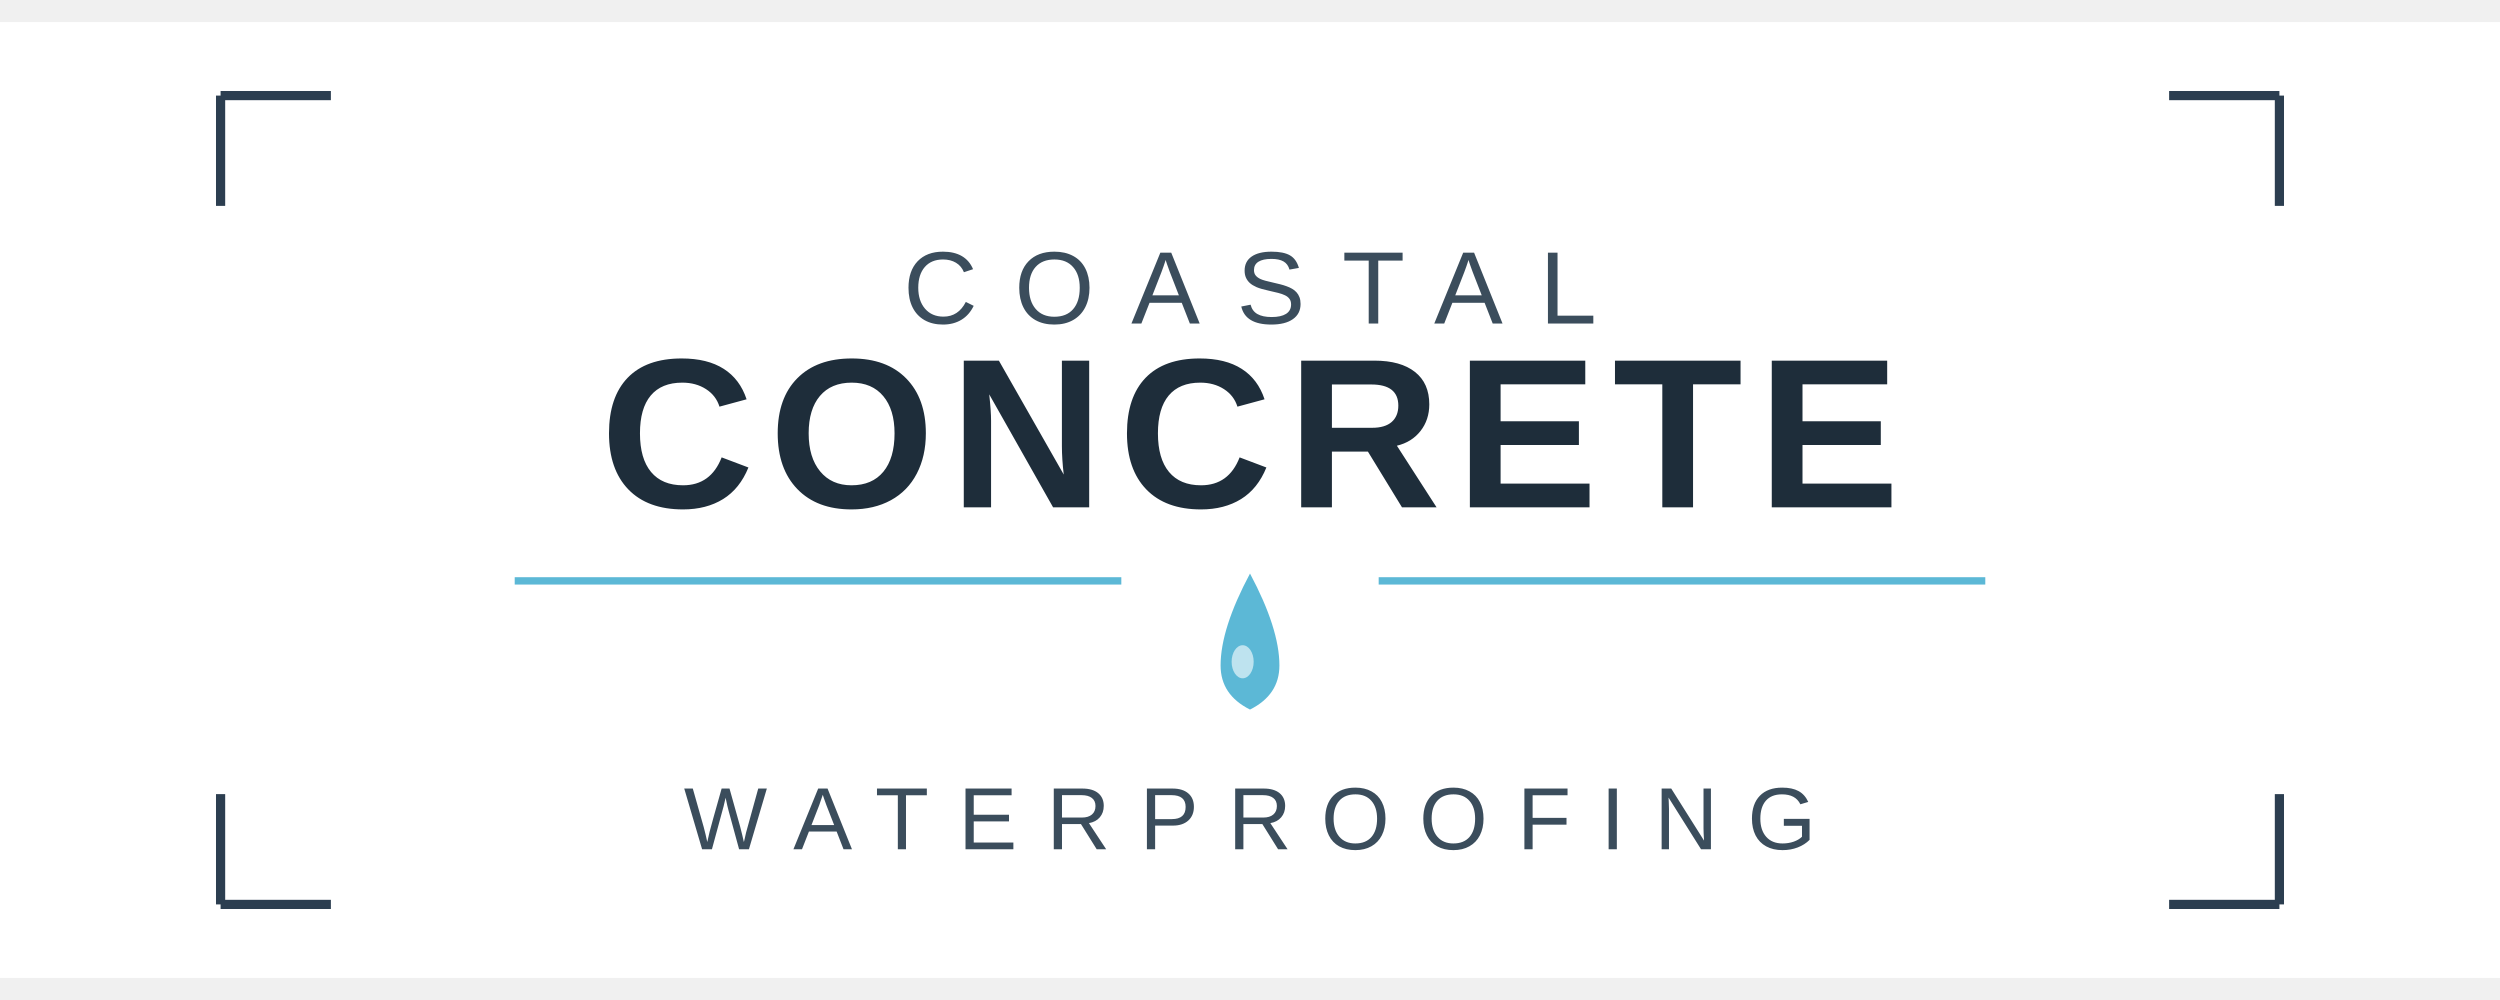
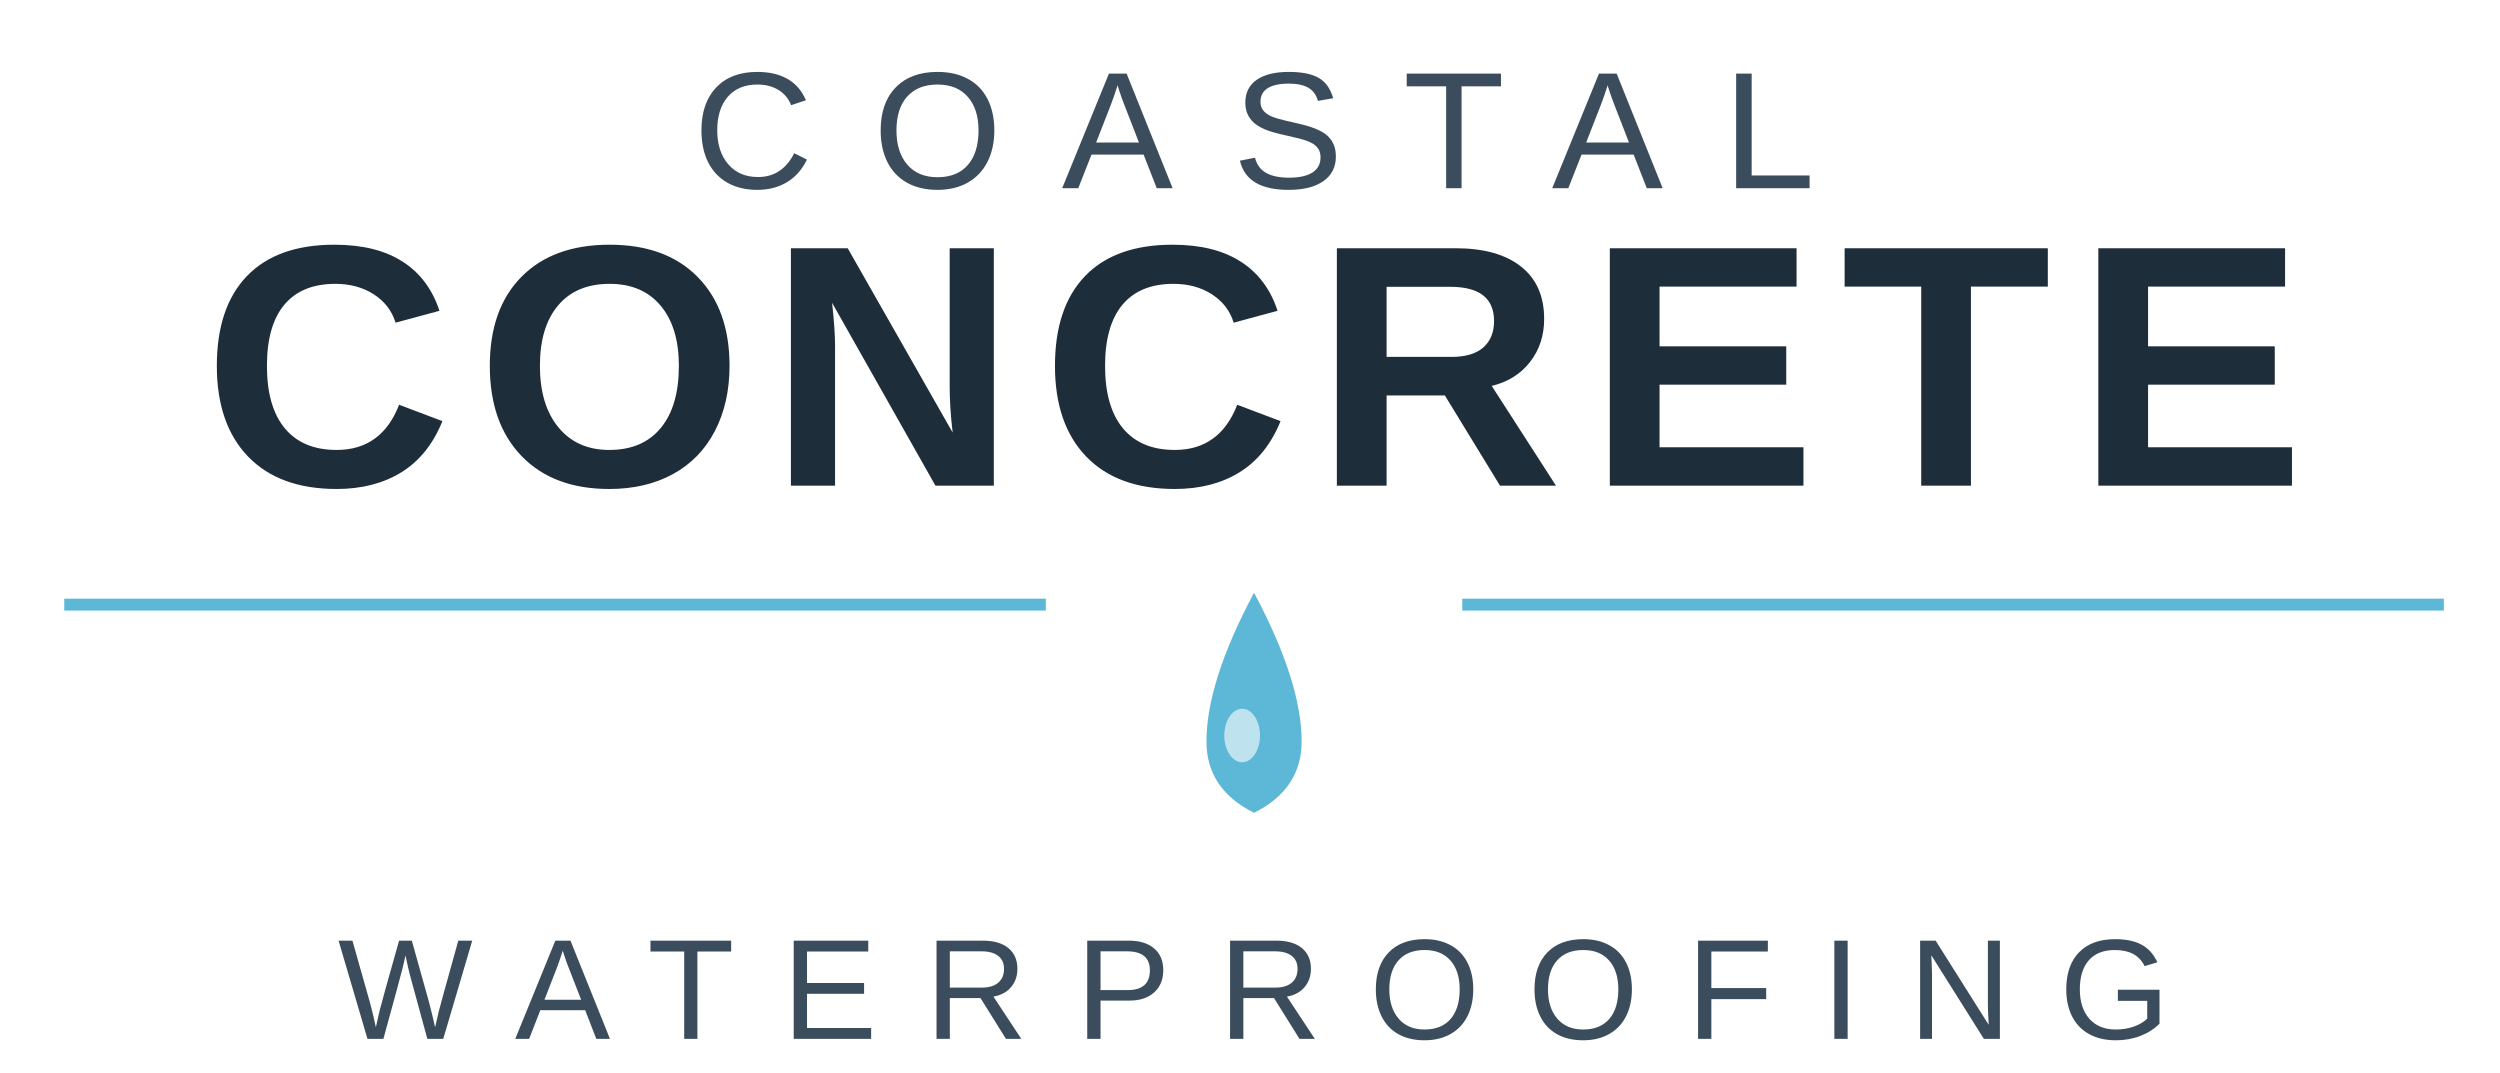
- <svg xmlns="http://www.w3.org/2000/svg" width="500" height="200" viewBox="0 0 680 260">
-   <rect width="680" height="260" fill="white" rx="0" />
-   <line x1="60" y1="20" x2="90" y2="20" stroke="#2C3E50" stroke-width="2.5" />
-   <line x1="60" y1="20" x2="60" y2="50" stroke="#2C3E50" stroke-width="2.5" />
-   <line x1="590" y1="20" x2="620" y2="20" stroke="#2C3E50" stroke-width="2.5" />
-   <line x1="620" y1="20" x2="620" y2="50" stroke="#2C3E50" stroke-width="2.5" />
-   <line x1="60" y1="240" x2="90" y2="240" stroke="#2C3E50" stroke-width="2.5" />
-   <line x1="60" y1="240" x2="60" y2="210" stroke="#2C3E50" stroke-width="2.5" />
-   <line x1="590" y1="240" x2="620" y2="240" stroke="#2C3E50" stroke-width="2.5" />
-   <line x1="620" y1="240" x2="620" y2="210" stroke="#2C3E50" stroke-width="2.5" />
-   <text x="340" y="82" text-anchor="middle" font-family="'Helvetica Neue', Arial, sans-serif" font-size="28" font-weight="300" letter-spacing="10" fill="#3B4D5C">COASTAL</text>
-   <text x="340" y="132" text-anchor="middle" font-family="'Helvetica Neue', Arial, sans-serif" font-size="58" font-weight="800" letter-spacing="4" fill="#1E2D3A">CONCRETE</text>
-   <line x1="140" y1="152" x2="305" y2="152" stroke="#5CB8D6" stroke-width="2" />
-   <line x1="375" y1="152" x2="540" y2="152" stroke="#5CB8D6" stroke-width="2" />
-   <path d="M340 148 Q340 148 340 148 L340 150 Q348 165 348 175 Q348 183 340 187 Q332 183 332 175 Q332 165 340 150 Z" fill="#5CB8D6" />
-   <ellipse cx="338" cy="174" rx="3" ry="4.5" fill="white" opacity="0.6" />
-   <text x="340" y="225" text-anchor="middle" font-family="'Helvetica Neue', Arial, sans-serif" font-size="24" font-weight="300" letter-spacing="8" fill="#3B4D5C">WATERPROOFING</text>
+ <svg xmlns="http://www.w3.org/2000/svg" viewBox="129.2 50.366 420.24 180.366" style="max-height: 500px" width="420.24" height="180.366">
+   <rect rx="0" fill="white" height="260" width="680" />
+   <line stroke-width="2.5" stroke="#2C3E50" y2="20" x2="90" y1="20" x1="60" />
+   <line stroke-width="2.5" stroke="#2C3E50" y2="50" x2="60" y1="20" x1="60" />
+   <line stroke-width="2.5" stroke="#2C3E50" y2="20" x2="620" y1="20" x1="590" />
+   <line stroke-width="2.5" stroke="#2C3E50" y2="50" x2="620" y1="20" x1="620" />
+   <line stroke-width="2.5" stroke="#2C3E50" y2="240" x2="90" y1="240" x1="60" />
+   <line stroke-width="2.5" stroke="#2C3E50" y2="210" x2="60" y1="240" x1="60" />
+   <line stroke-width="2.5" stroke="#2C3E50" y2="240" x2="620" y1="240" x1="590" />
+   <line stroke-width="2.5" stroke="#2C3E50" y2="210" x2="620" y1="240" x1="620" />
+   <text fill="#3B4D5C" letter-spacing="10" font-weight="300" font-size="28" font-family="'Helvetica Neue', Arial, sans-serif" text-anchor="middle" y="82" x="340">COASTAL</text>
+   <text fill="#1E2D3A" letter-spacing="4" font-weight="800" font-size="58" font-family="'Helvetica Neue', Arial, sans-serif" text-anchor="middle" y="132" x="340">CONCRETE</text>
+   <line stroke-width="2" stroke="#5CB8D6" y2="152" x2="305" y1="152" x1="140" />
+   <line stroke-width="2" stroke="#5CB8D6" y2="152" x2="540" y1="152" x1="375" />
+   <path fill="#5CB8D6" d="M340 148 Q340 148 340 148 L340 150 Q348 165 348 175 Q348 183 340 187 Q332 183 332 175 Q332 165 340 150 Z" />
+   <ellipse opacity="0.6" fill="white" ry="4.5" rx="3" cy="174" cx="338" />
+   <text fill="#3B4D5C" letter-spacing="8" font-weight="300" font-size="24" font-family="'Helvetica Neue', Arial, sans-serif" text-anchor="middle" y="225" x="340">WATERPROOFING</text>
</svg>
